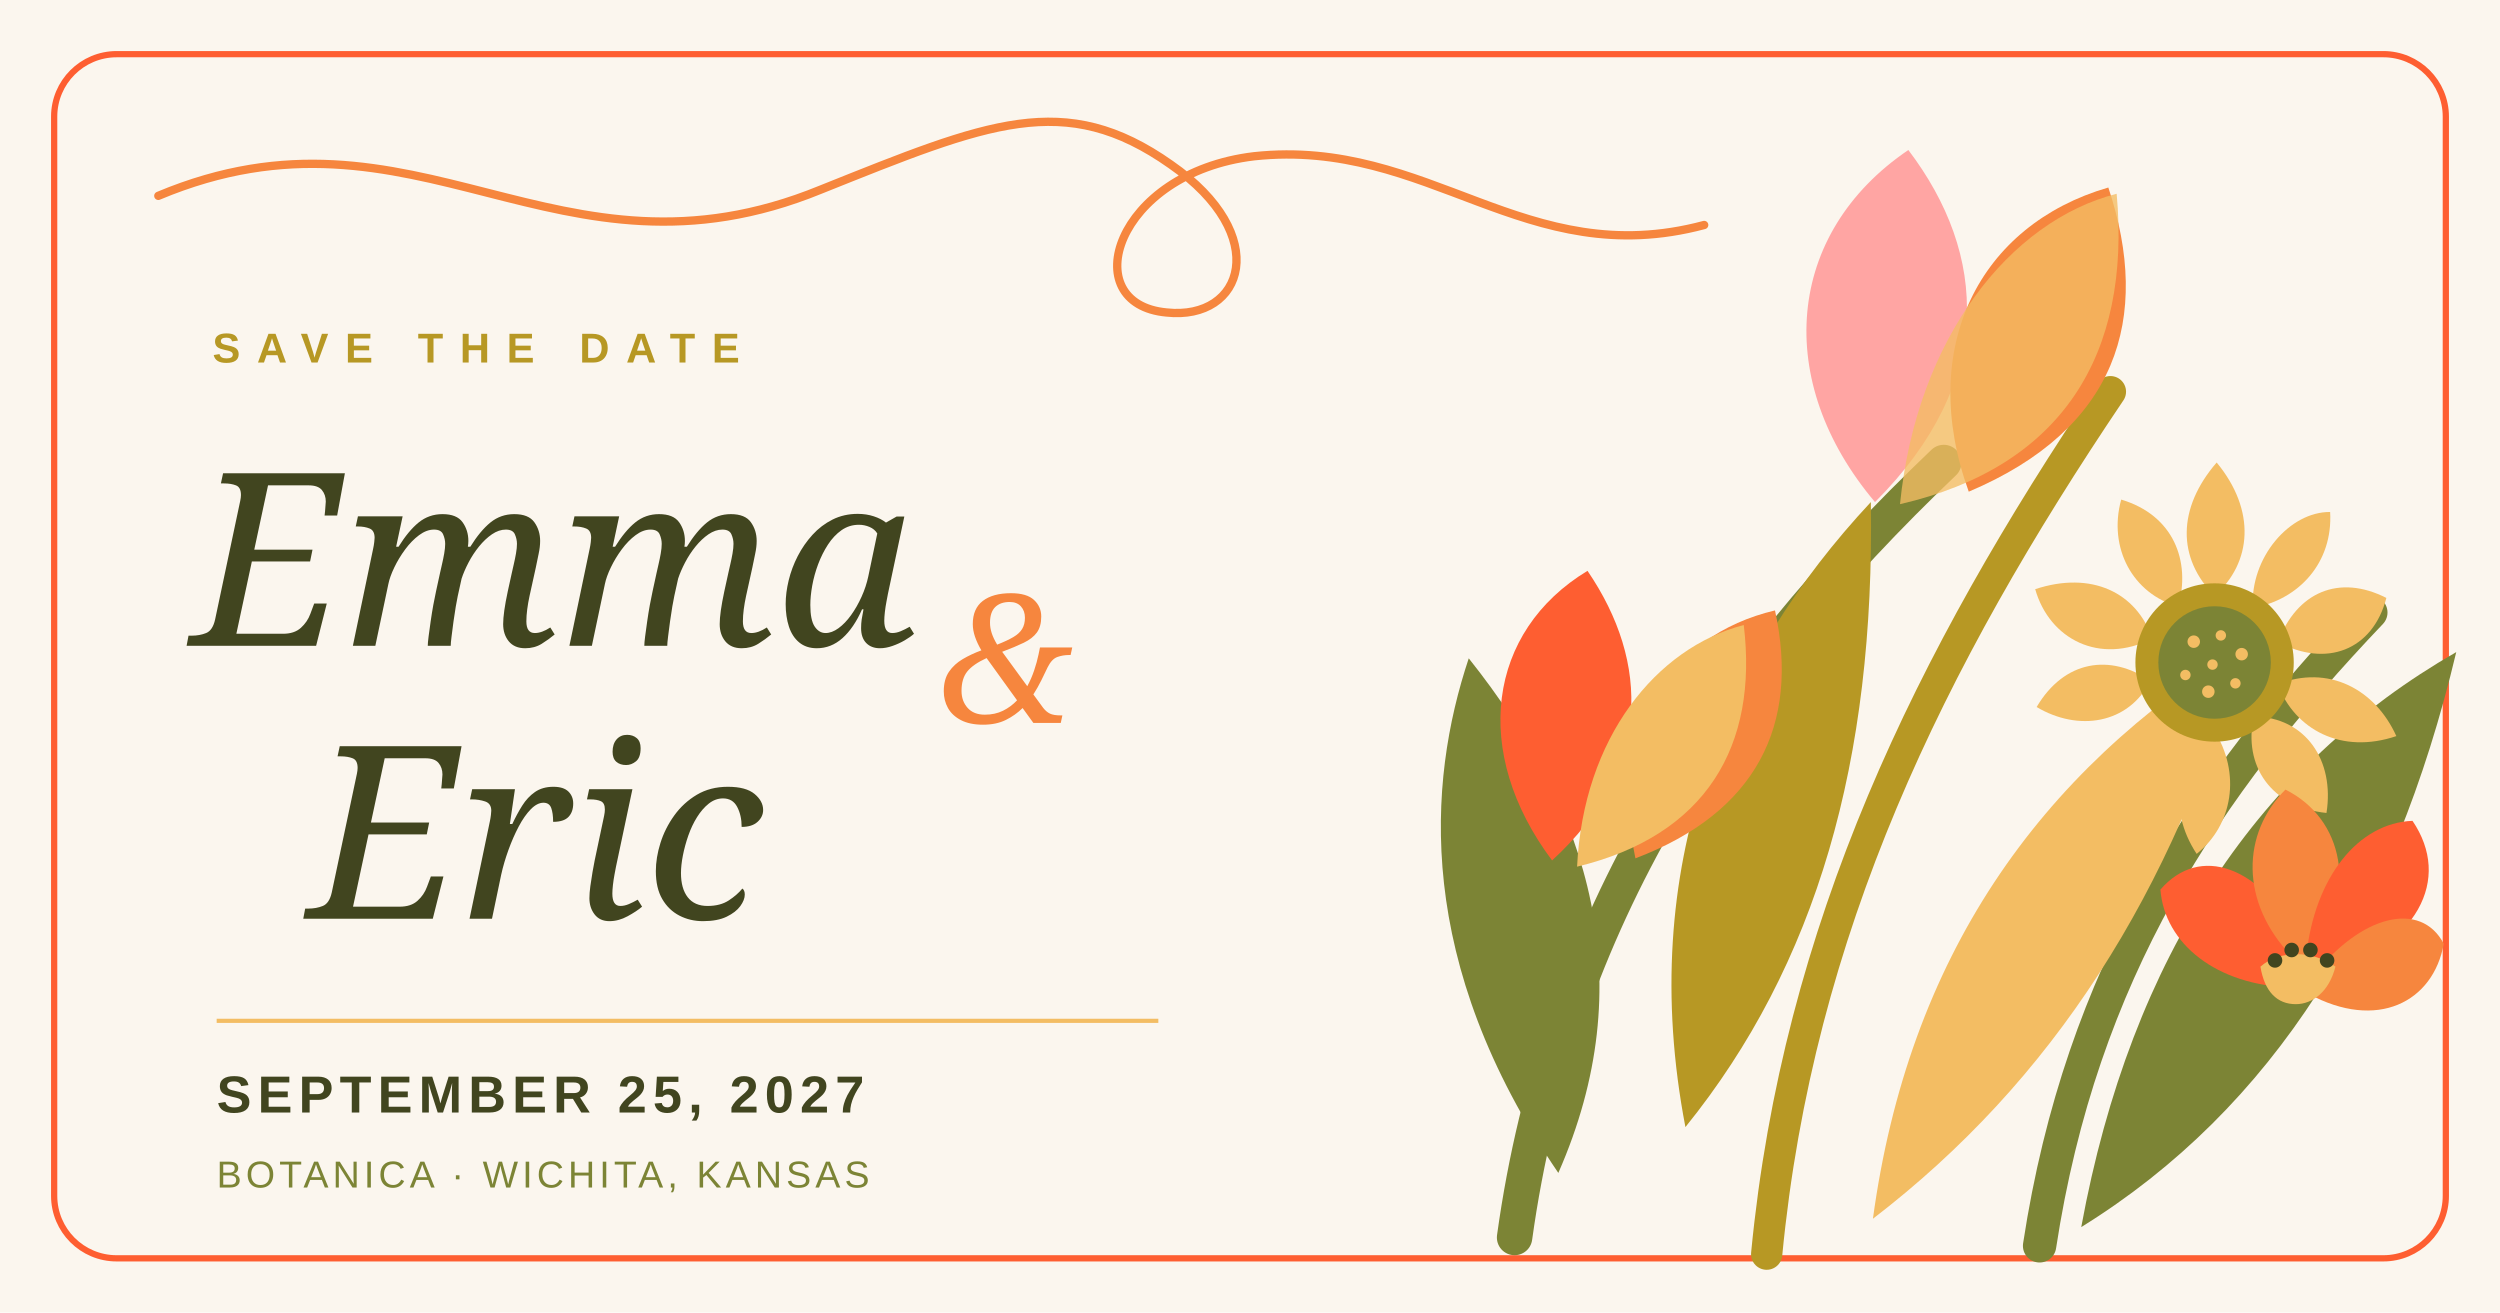
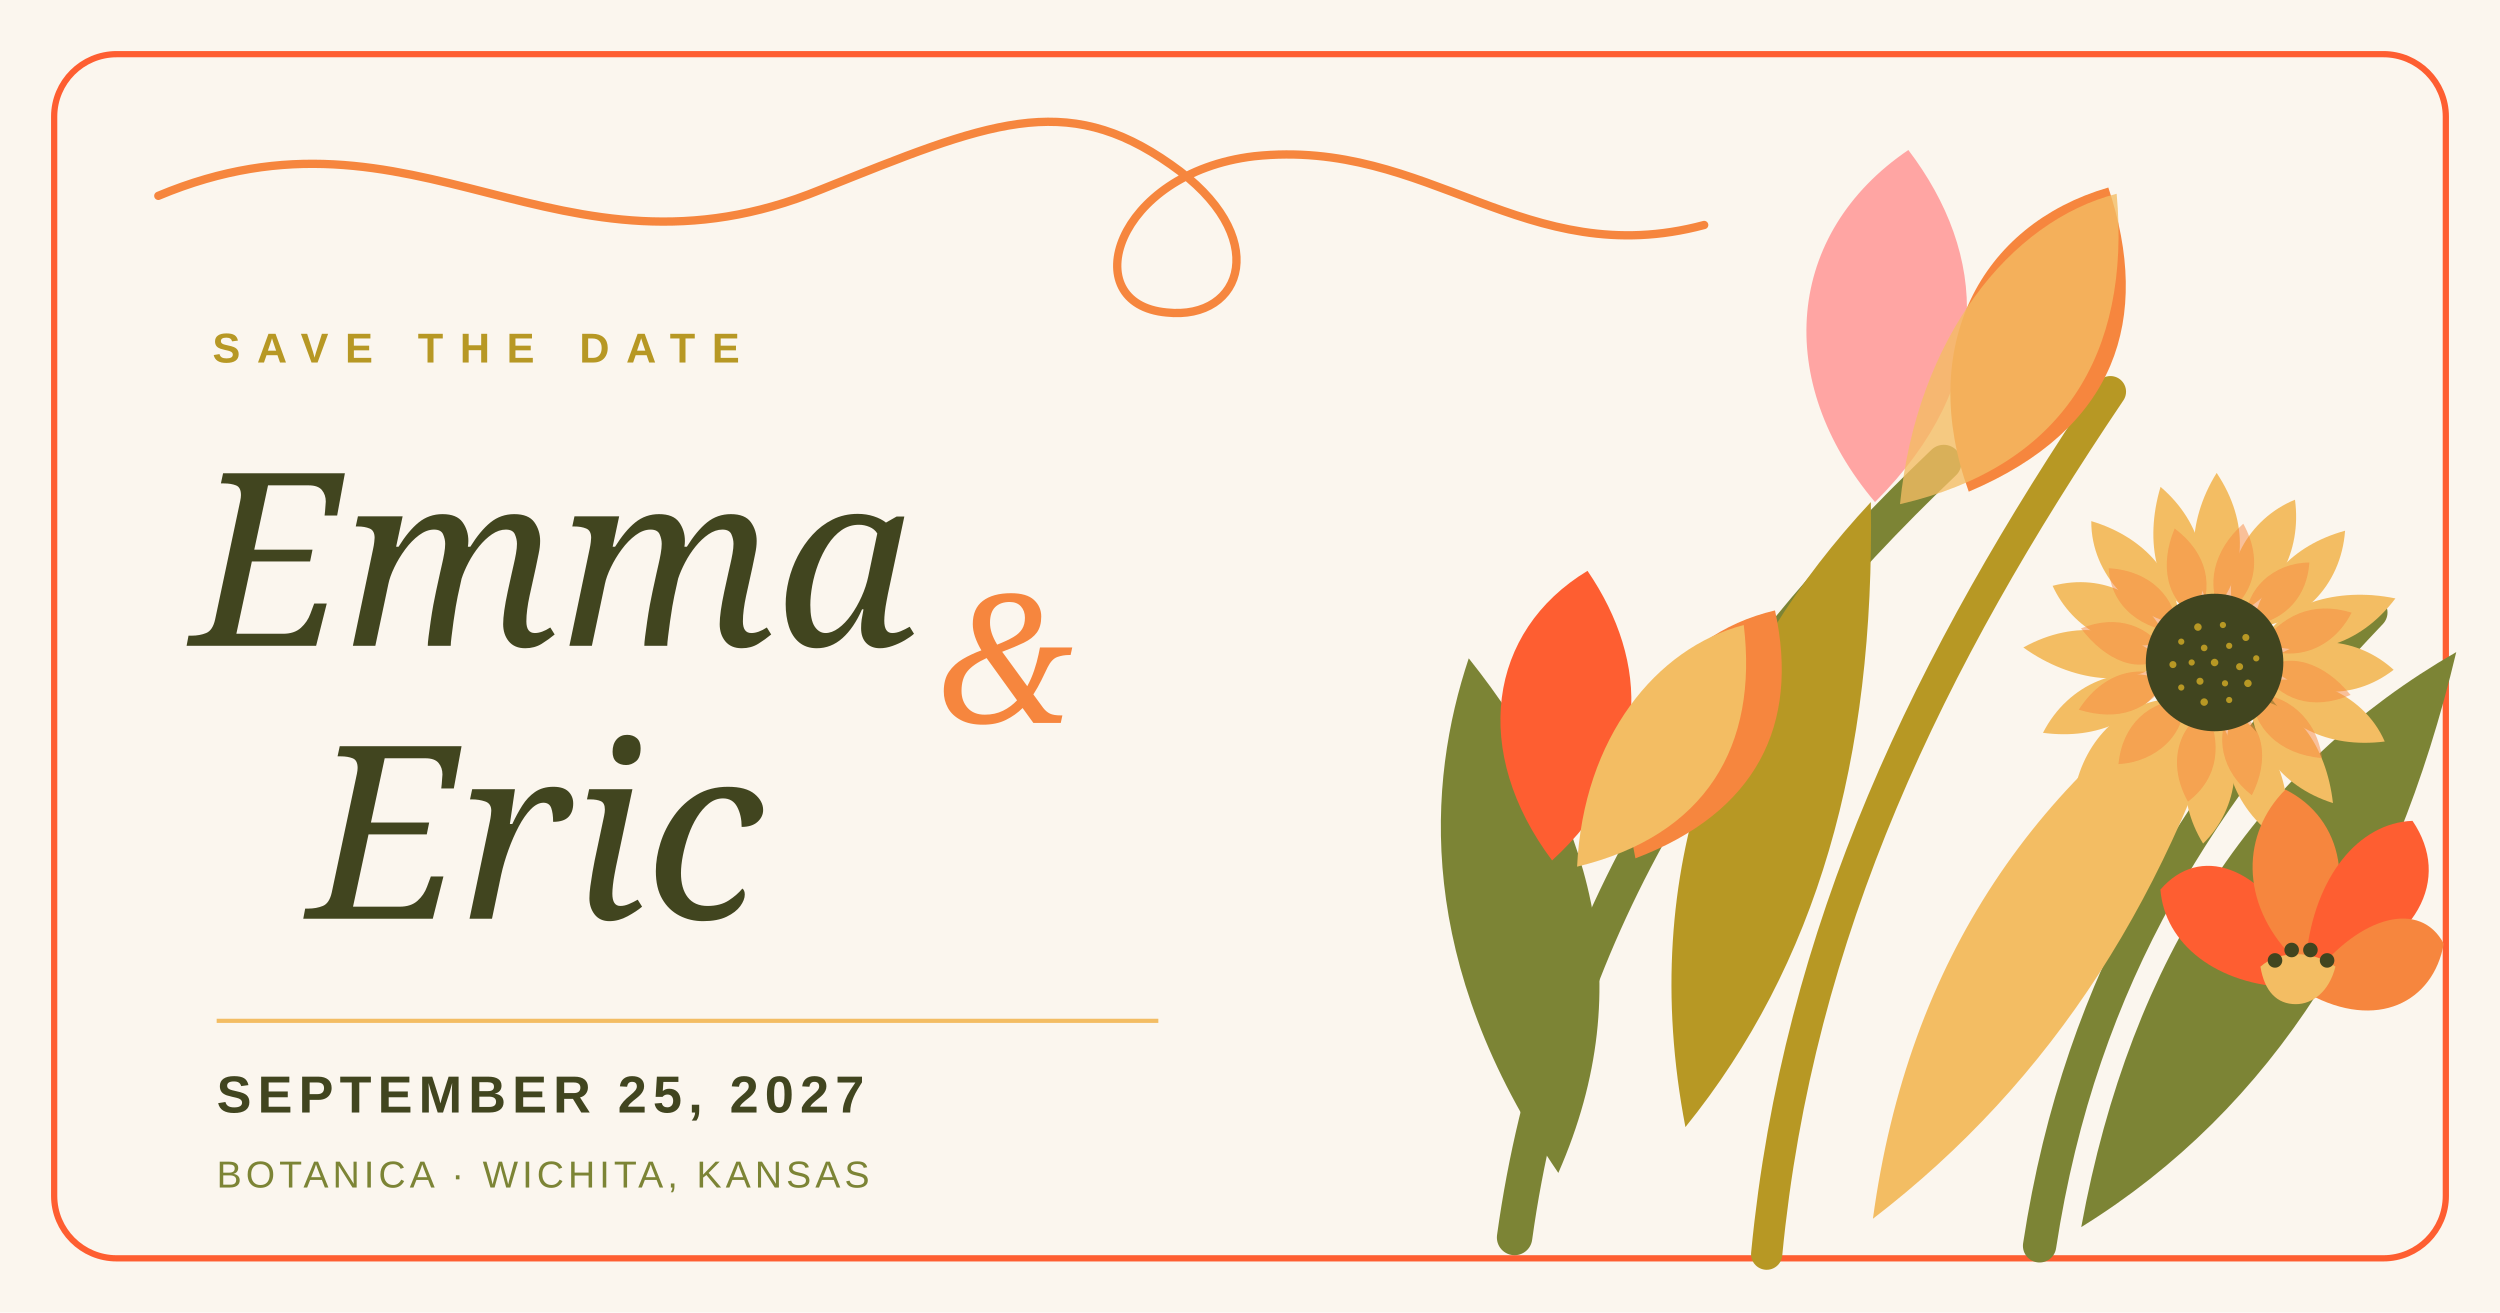
<svg xmlns="http://www.w3.org/2000/svg" viewBox="0 0 1200 630">
  <rect width="1200" height="630" fill="#fbf6ee" />
  <rect x="26" y="26" width="1148" height="578" rx="30" fill="none" stroke="#fe5e31" stroke-width="3" />
  <path d="M76 94c124-52 191 49 318-3 80-32 117-48 168-12 49 34 35 75-2 71-44-4-25-67 42-75 84-9 130 56 216 33" fill="none" stroke="#f6863e" stroke-width="4" stroke-linecap="round" />
  <text x="102" y="174" fill="#b79824" font-family="Arial, sans-serif" font-size="20" font-weight="700" letter-spacing="8">SAVE THE DATE</text>
  <text x="92" y="310" fill="#41451f" font-family="Georgia, serif" font-size="116" font-style="italic">Emma</text>
  <text x="450" y="347" fill="#f6863e" font-family="Georgia, serif" font-size="86" font-style="italic">&amp;</text>
  <text x="148" y="441" fill="#41451f" font-family="Georgia, serif" font-size="116" font-style="italic">Eric</text>
  <line x1="104" y1="490" x2="556" y2="490" stroke="#f3bd63" stroke-width="2" />
  <text x="104" y="534" fill="#41451f" font-family="Arial, sans-serif" font-size="25" font-weight="700" letter-spacing="3">SEPTEMBER 25, 2027</text>
  <text x="104" y="570" fill="#7c8435" font-family="Arial, sans-serif" font-size="18" letter-spacing="2">BOTANICA · WICHITA, KANSAS</text>
  <g transform="translate(655 48)">
    <path d="M72 546C93 394 170 277 278 174" fill="none" stroke="#7c8435" stroke-width="17" stroke-linecap="round" />
    <path d="M193 554C208 398 271 269 358 140" fill="none" stroke="#b79824" stroke-width="15" stroke-linecap="round" />
    <path d="M324 550C344 419 403 330 483 246" fill="none" stroke="#7c8435" stroke-width="16" stroke-linecap="round" />
    <path d="M93 515C24 414 30 328 50 268c59 74 83 156 43 247Z" fill="#7c8435" />
    <path d="M154 493c-24-125 19-225 89-300 2 124-26 222-89 300Z" fill="#b79824" />
    <path d="M244 537c17-125 79-214 178-275-34 119-92 209-178 275Z" fill="#f3bd63" />
    <path d="M344 541c24-131 86-222 180-276-30 126-88 219-180 276Z" fill="#7c8435" />
    <g>
      <path d="M245 193c-49-58-43-129 16-169 38 50 42 111-16 169Z" fill="#ffa5a3" />
      <path d="M290 188c-25-69 5-128 67-146 21 63 4 116-67 146Z" fill="#f6863e" />
      <path d="M257 194c8-80 53-136 104-149 7 77-26 131-104 149Z" fill="#f3bd63" fill-opacity=".78" />
    </g>
    <g>
      <path d="M90 365c-39-52-31-110 17-139 30 44 31 95-17 139Z" fill="#fe5e31" />
      <path d="M130 364c-13-61 16-107 67-119 12 55-9 97-67 119Z" fill="#f6863e" />
      <path d="M102 368c3-62 38-105 80-116 7 58-18 101-80 116Z" fill="#f3bd63" />
    </g>
    <g transform="translate(408 270)">
      <g fill="#f3bd63">
-         <path d="M0-32C-18-50-18-74 1-96c19 23 17 48-1 64Z" />
-         <path d="M0-32C-15-51-12-80 4-91c15 19 12 43-4 59Z" transform="rotate(35)" />
-         <path d="M0-32C-20-48-22-70-4-88c22 14 23 38 4 56Z" transform="rotate(72)" />
-         <path d="M0-32C-17-52-13-77 5-94c17 22 13 47-5 62Z" transform="rotate(109)" />
-         <path d="M0-32C-20-47-19-72-1-90c20 18 19 42 1 58Z" transform="rotate(144)" />
-         <path d="M0-32C-14-53-10-78 7-92c15 22 10 46-7 60Z" transform="rotate(181)" />
-         <path d="M0-32C-19-49-21-73-2-95c20 21 20 46 2 63Z" transform="rotate(218)" />
-         <path d="M0-32C-17-48-14-72 3-88c18 19 15 41-3 56Z" transform="rotate(254)" />
-         <path d="M0-32C-21-51-18-78 2-93c18 22 16 46-2 61Z" transform="rotate(291)" />
-         <path d="M0-32C-15-49-13-74 5-90c17 20 12 43-5 58Z" transform="rotate(327)" />
+         <path d="M0-25C-13-40-14-67 1-91c16 24 14 49-1 66Z" />
+         <path d="M0-25C-15-42-12-70 5-87c13 22 10 47-5 62Z" transform="rotate(23)" />
+         <path d="M0-25C-12-43-15-65-2-89c18 20 18 48 2 64Z" transform="rotate(46)" />
+         <path d="M0-25C-14-39-12-68 4-92c15 25 11 50-4 67Z" transform="rotate(68)" />
+         <path d="M0-25C-16-43-13-69 2-86c16 20 14 45-2 61Z" transform="rotate(91)" />
+         <path d="M0-25C-13-41-15-71 3-90c14 24 12 49-3 65Z" transform="rotate(113)" />
+         <path d="M0-25C-15-39-11-66 6-88c13 24 8 48-6 63Z" transform="rotate(136)" />
+         <path d="M0-25C-12-43-16-68 0-93c17 23 16 50 0 68Z" transform="rotate(159)" />
+         <path d="M0-25C-16-41-13-70 4-87c14 22 11 46-4 62Z" transform="rotate(181)" />
+         <path d="M0-25C-13-40-14-67 1-91c16 24 14 49-1 66Z" transform="rotate(204)" />
+         <path d="M0-25C-15-42-12-70 5-87c13 22 10 47-5 62Z" transform="rotate(226)" />
+         <path d="M0-25C-12-43-15-65-2-89c18 20 18 48 2 64Z" transform="rotate(249)" />
+         <path d="M0-25C-14-39-12-68 4-92c15 25 11 50-4 67Z" transform="rotate(272)" />
+         <path d="M0-25C-16-43-13-69 2-86c16 20 14 45-2 61Z" transform="rotate(294)" />
+         <path d="M0-25C-13-41-15-71 3-90c14 24 12 49-3 65Z" transform="rotate(317)" />
+         <path d="M0-25C-15-39-11-66 6-88c13 24 8 48-6 63Z" transform="rotate(339)" />
      </g>
-       <circle r="38" fill="#b79824" />
-       <circle r="27" fill="#7c8435" />
-       <g fill="#f3bd63">
-         <circle cx="-10" cy="-10" r="3" />
-         <circle cx="3" cy="-13" r="2.5" />
-         <circle cx="13" cy="-4" r="3" />
-         <circle cx="10" cy="10" r="2.5" />
-         <circle cx="-3" cy="14" r="3" />
-         <circle cx="-14" cy="6" r="2.5" />
-         <circle cx="-1" cy="1" r="2.5" />
+       <g fill="#f6863e" fill-opacity=".48">
+         <path d="M0-23C-11-35-10-53 2-68c13 16 11 34-2 45Z" transform="rotate(10)" />
+         <path d="M0-23C-12-36-9-55 4-66c11 15 8 32-4 43Z" transform="rotate(40)" />
+         <path d="M0-23C-10-38-12-54 0-70c14 15 13 35 0 47Z" transform="rotate(70)" />
+         <path d="M0-23C-12-34-9-52 4-67c11 17 8 33-4 44Z" transform="rotate(100)" />
+         <path d="M0-23C-11-36-11-55 2-69c12 17 10 35-2 46Z" transform="rotate(130)" />
+         <path d="M0-23C-13-35-9-53 5-66c10 16 7 33-5 43Z" transform="rotate(160)" />
+         <path d="M0-23C-10-37-12-54 1-68c13 16 11 34-1 45Z" transform="rotate(190)" />
+         <path d="M0-23C-12-35-9-55 4-67c11 16 8 33-4 44Z" transform="rotate(220)" />
+         <path d="M0-23C-11-38-11-53 1-69c13 17 11 35-1 46Z" transform="rotate(250)" />
+         <path d="M0-23C-13-34-8-52 5-66c10 16 7 32-5 43Z" transform="rotate(280)" />
+         <path d="M0-23C-10-36-12-55 2-68c12 16 10 34-2 45Z" transform="rotate(310)" />
+         <path d="M0-23C-12-35-9-53 4-67c11 17 8 33-4 44Z" transform="rotate(340)" />
+       </g>
+       <circle r="33" fill="#41451f" />
+       <g fill="#b79824">
+         <circle cx="-8" cy="-17" r="1.8" />
+         <circle cx="4" cy="-18" r="1.5" />
+         <circle cx="15" cy="-12" r="1.7" />
+         <circle cx="20" cy="-2" r="1.5" />
+         <circle cx="16" cy="10" r="1.8" />
+         <circle cx="7" cy="18" r="1.5" />
+         <circle cx="-5" cy="19" r="1.8" />
+         <circle cx="-16" cy="12" r="1.5" />
+         <circle cx="-20" cy="1" r="1.7" />
+         <circle cx="-16" cy="-10" r="1.5" />
+         <circle cx="-5" cy="-7" r="1.6" />
+         <circle cx="7" cy="-8" r="1.5" />
+         <circle cx="12" cy="2" r="1.7" />
+         <circle cx="5" cy="10" r="1.5" />
+         <circle cx="-7" cy="9" r="1.7" />
+         <circle cx="-11" cy="0" r="1.5" />
+         <circle r="1.8" />
      </g>
    </g>
    <g transform="translate(-28)">
      <path d="M473 426c-36-1-61-21-63-47 19-22 48-11 66 23Z" fill="#fe5e31" />
      <path d="M473 411c-25-26-24-59-3-80 28 14 35 49 13 81Z" fill="#f6863e" />
      <path d="M480 411c4-38 25-64 51-65 19 28 3 60-45 76Z" fill="#fe5e31" />
      <path d="M483 421c23-30 52-37 63-16-5 28-32 42-65 24Z" fill="#f6863e" />
      <path d="M458 416c9-8 25-8 36 0-3 12-11 18-19 18-9 0-15-6-17-18Z" fill="#f3bd63" />
      <circle cx="465" cy="413" r="3.5" fill="#41451f" />
      <circle cx="473" cy="408" r="3.5" fill="#41451f" />
      <circle cx="482" cy="408" r="3.5" fill="#41451f" />
      <circle cx="490" cy="413" r="3.5" fill="#41451f" />
    </g>
  </g>
</svg>
